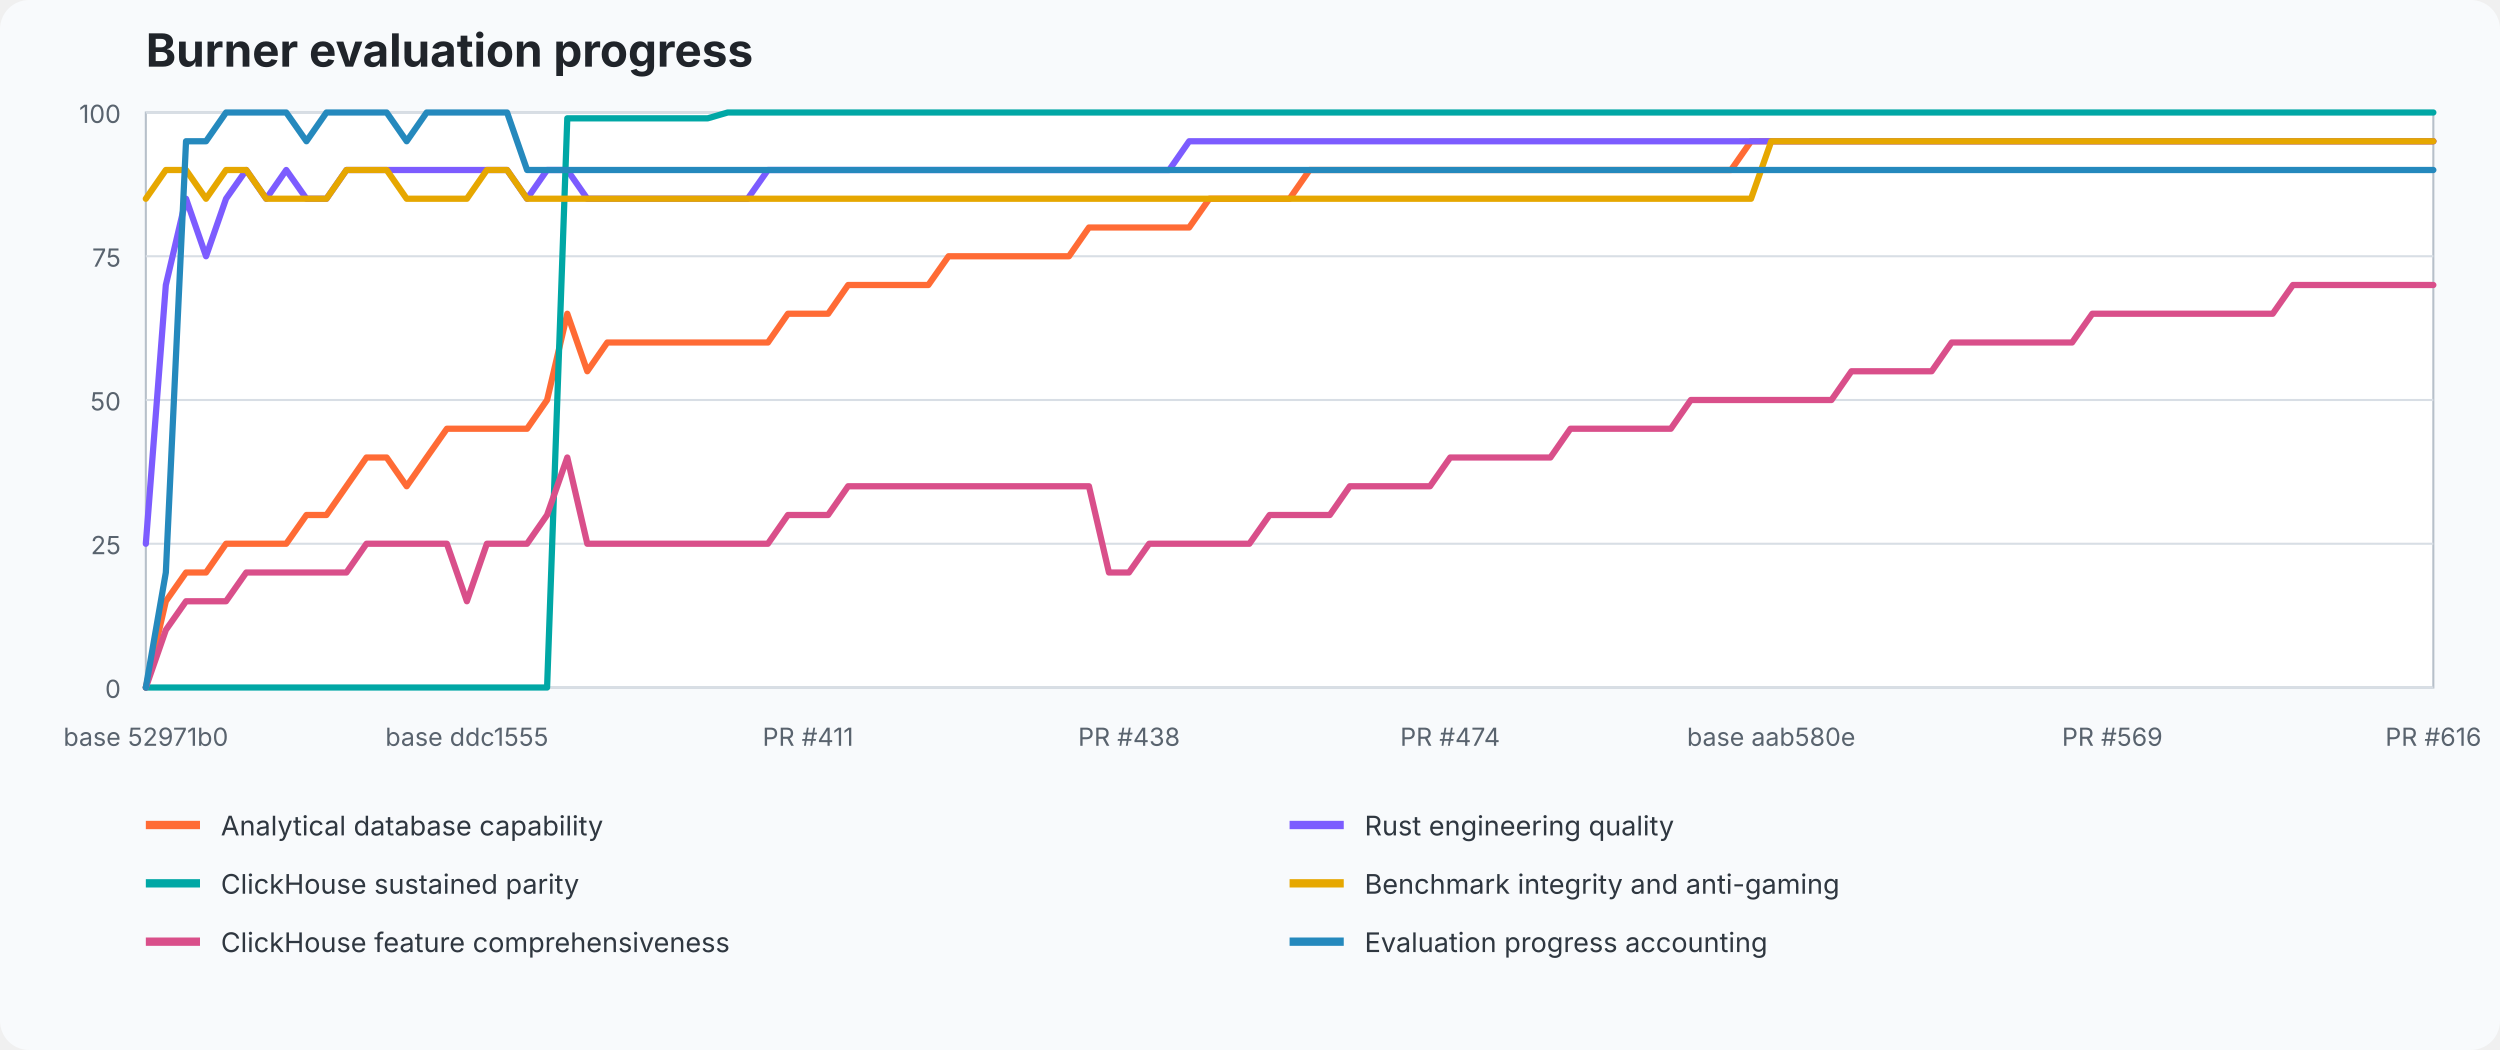
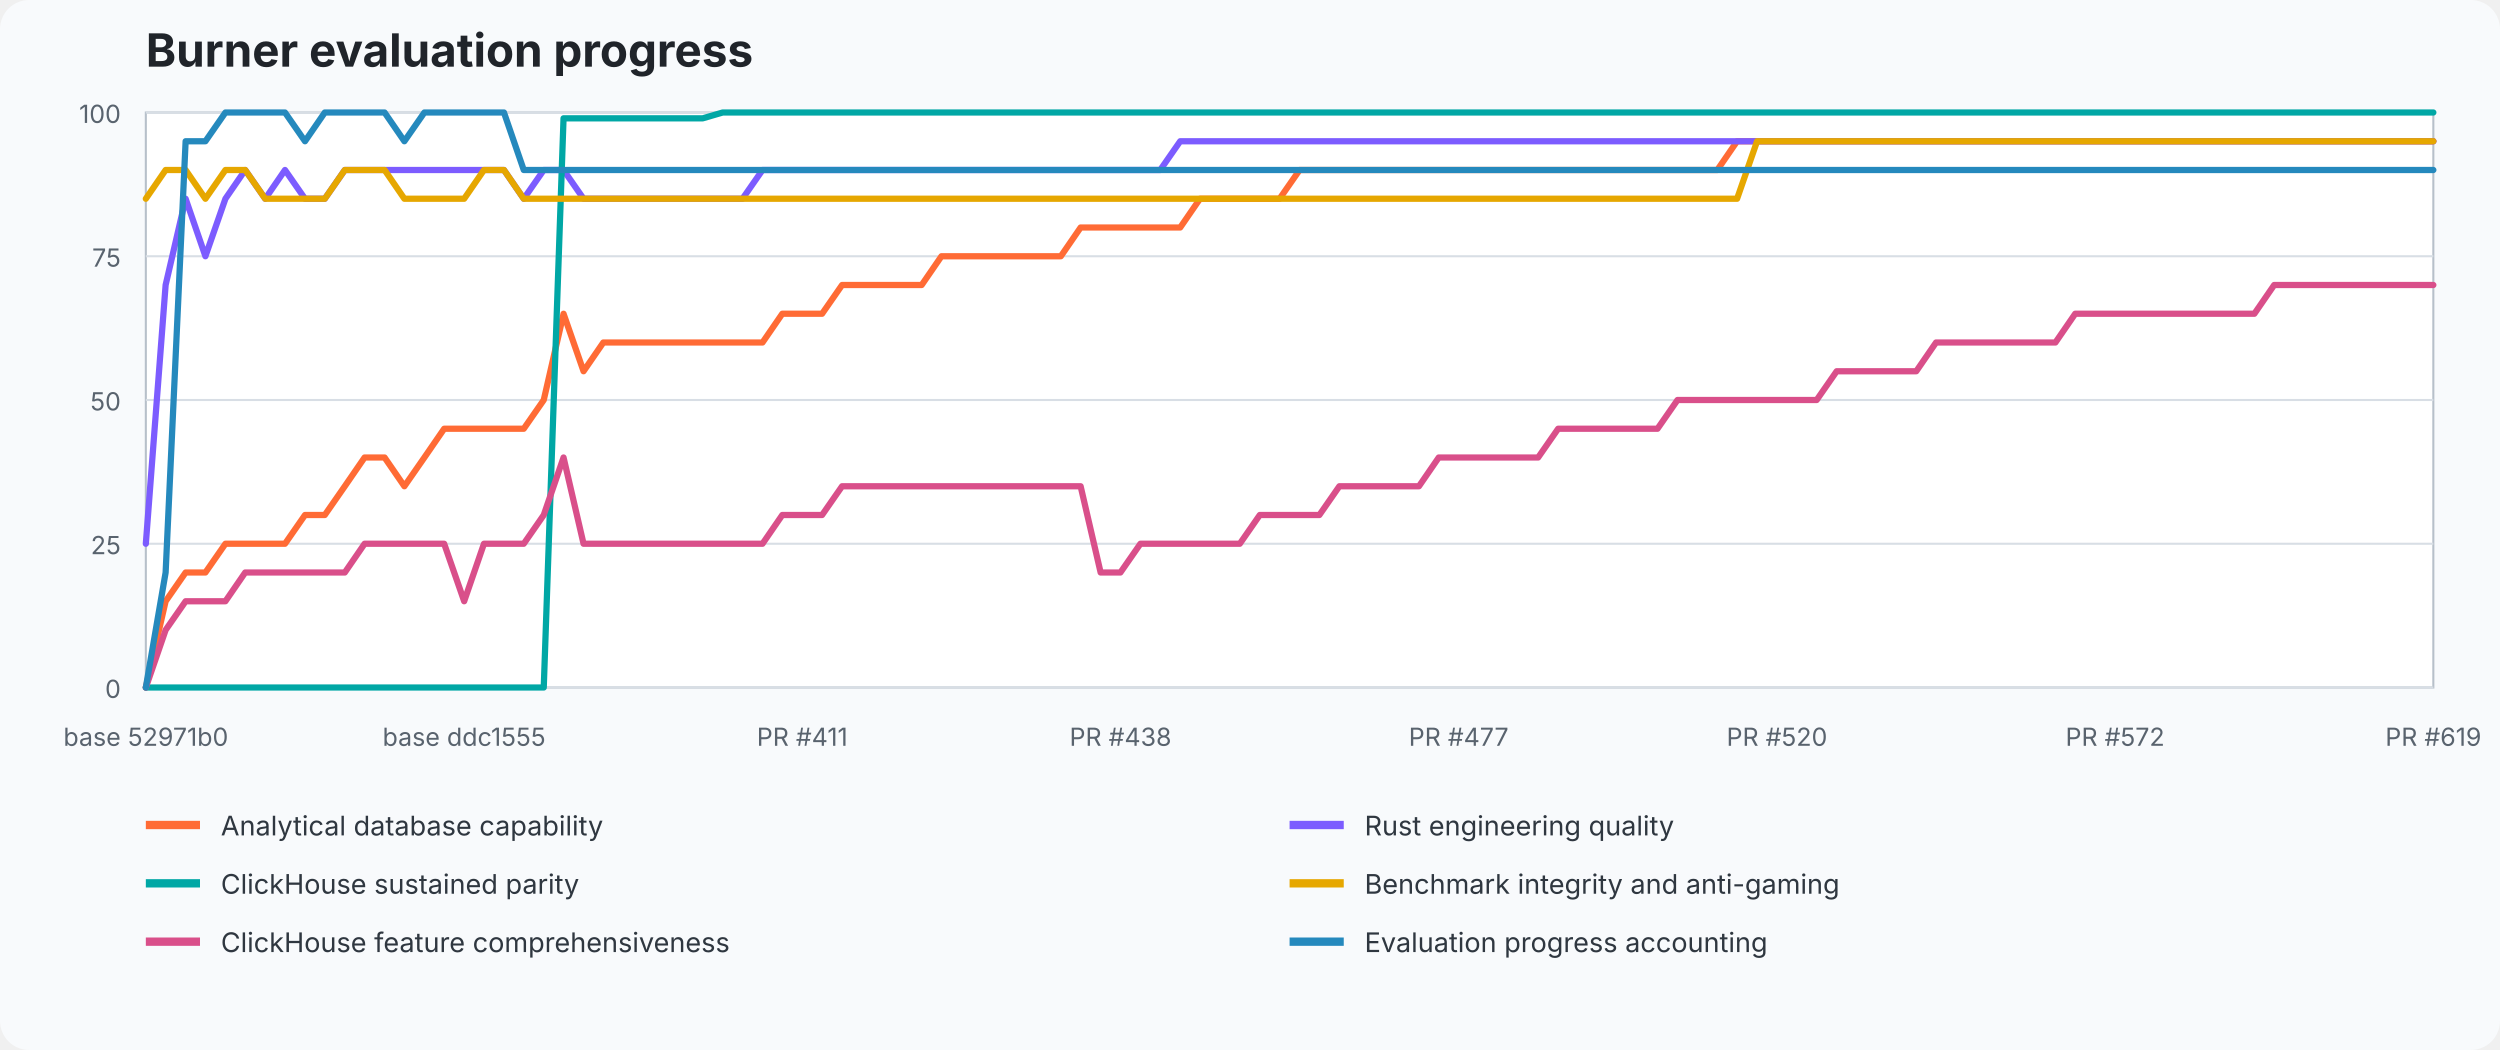
<svg xmlns="http://www.w3.org/2000/svg" width="1200" height="504" viewBox="0 0 1200 504" role="img" aria-labelledby="title desc">
  <style>text{font-family:ui-sans-serif,system-ui,-apple-system,BlinkMacSystemFont,"Segoe UI",sans-serif}.title{font-size:22px;font-weight:700;fill:#20242a}.axis{font-size:12px;fill:#59636e}.legend{font-size:13px;fill:#2f3740}.grid{stroke:#d8dee5;stroke-width:1}.plot{fill:#fff;stroke:#b7c0ca}</style>
  <rect width="100%" height="100%" fill="#f8fafc" rx="14" />
  <text x="70" y="32" class="title">Burner evaluation progress</text>
  <rect x="70" y="54" width="1098" height="276" class="plot" />
  <line x1="70" y1="330" x2="1168" y2="330" class="grid" />
  <text x="58" y="335" text-anchor="end" class="axis">0</text>
  <line x1="70" y1="261" x2="1168" y2="261" class="grid" />
  <text x="58" y="266" text-anchor="end" class="axis">25</text>
  <line x1="70" y1="192" x2="1168" y2="192" class="grid" />
  <text x="58" y="197" text-anchor="end" class="axis">50</text>
  <line x1="70" y1="123" x2="1168" y2="123" class="grid" />
  <text x="58" y="128" text-anchor="end" class="axis">75</text>
  <line x1="70" y1="54" x2="1168" y2="54" class="grid" />
  <text x="58" y="59" text-anchor="end" class="axis">100</text>
-   <polyline points="70.0,330.0 79.6,288.6 89.3,274.8 98.9,274.8 108.5,261.0 118.2,261.0 127.8,261.0 137.4,261.0 147.1,247.2 156.7,247.2 166.3,233.4 175.9,219.6 185.6,219.6 195.2,233.4 204.8,219.6 214.5,205.8 224.1,205.8 233.7,205.8 243.4,205.8 253.0,205.8 262.6,192.0 272.3,150.6 281.9,178.2 291.5,164.4 301.2,164.4 310.8,164.4 320.4,164.4 330.1,164.4 339.7,164.4 349.3,164.4 358.9,164.4 368.6,164.4 378.2,150.6 387.8,150.6 397.5,150.6 407.1,136.8 416.7,136.8 426.4,136.8 436.0,136.8 445.6,136.8 455.3,123.0 464.9,123.0 474.5,123.0 484.2,123.0 493.8,123.0 503.4,123.0 513.1,123.0 522.7,109.2 532.3,109.2 541.9,109.2 551.6,109.2 561.2,109.2 570.8,109.2 580.5,95.4 590.1,95.4 599.7,95.4 609.4,95.4 619.0,95.4 628.6,81.6 638.3,81.6 647.9,81.6 657.5,81.6 667.2,81.6 676.8,81.6 686.4,81.6 696.1,81.6 705.7,81.6 715.3,81.6 724.9,81.6 734.6,81.6 744.2,81.6 753.8,81.6 763.5,81.6 773.1,81.6 782.7,81.6 792.4,81.6 802.0,81.6 811.6,81.6 821.3,81.6 830.9,81.6 840.5,67.8 850.2,67.8 859.8,67.8 869.4,67.8 879.1,67.8 888.7,67.8 898.3,67.8 907.9,67.8 917.6,67.8 927.2,67.8 936.8,67.8 946.5,67.8 956.1,67.8 965.7,67.8 975.4,67.8 985.0,67.8 994.6,67.8 1004.3,67.8 1013.9,67.8 1023.5,67.8 1033.2,67.8 1042.8,67.8 1052.4,67.8 1062.1,67.8 1071.7,67.8 1081.3,67.8 1090.9,67.8 1100.6,67.8 1110.2,67.8 1119.8,67.8 1129.5,67.8 1139.1,67.8 1148.7,67.8 1158.4,67.8 1168.0,67.8" fill="none" stroke="#ff6b35" stroke-width="3" stroke-linejoin="round" stroke-linecap="round" />
-   <polyline points="70.0,261.0 79.6,136.8 89.3,95.4 98.9,123.0 108.5,95.4 118.2,81.6 127.8,95.4 137.4,81.6 147.1,95.4 156.7,95.4 166.3,81.6 175.9,81.6 185.6,81.6 195.2,81.6 204.8,81.6 214.5,81.6 224.1,81.6 233.7,81.6 243.4,81.6 253.0,95.4 262.6,81.6 272.3,81.6 281.9,95.4 291.5,95.4 301.2,95.4 310.8,95.4 320.4,95.4 330.1,95.4 339.7,95.4 349.3,95.4 358.9,95.4 368.6,81.6 378.2,81.6 387.8,81.6 397.5,81.6 407.1,81.6 416.7,81.6 426.4,81.6 436.0,81.6 445.6,81.6 455.3,81.6 464.9,81.6 474.5,81.6 484.2,81.6 493.8,81.6 503.4,81.6 513.1,81.6 522.7,81.6 532.3,81.6 541.9,81.6 551.6,81.6 561.2,81.6 570.8,67.8 580.5,67.8 590.1,67.8 599.7,67.8 609.4,67.8 619.0,67.8 628.6,67.8 638.3,67.8 647.9,67.8 657.5,67.8 667.2,67.8 676.8,67.8 686.4,67.8 696.1,67.8 705.7,67.8 715.3,67.8 724.9,67.8 734.6,67.8 744.2,67.8 753.8,67.8 763.5,67.8 773.1,67.8 782.7,67.8 792.4,67.8 802.0,67.8 811.6,67.8 821.3,67.8 830.9,67.8 840.5,67.8 850.2,67.8 859.8,67.8 869.4,67.8 879.1,67.8 888.7,67.8 898.3,67.8 907.9,67.8 917.6,67.8 927.2,67.8 936.8,67.8 946.5,67.8 956.1,67.8 965.7,67.8 975.4,67.8 985.0,67.8 994.6,67.8 1004.3,67.8 1013.9,67.8 1023.5,67.8 1033.2,67.8 1042.8,67.8 1052.4,67.8 1062.1,67.8 1071.7,67.8 1081.3,67.8 1090.9,67.8 1100.6,67.8 1110.2,67.8 1119.8,67.8 1129.5,67.8 1139.1,67.8 1148.7,67.8 1158.4,67.8 1168.0,67.8" fill="none" stroke="#7c5cff" stroke-width="3" stroke-linejoin="round" stroke-linecap="round" />
-   <polyline points="70.0,330.0 79.6,330.0 89.3,330.0 98.9,330.0 108.5,330.0 118.2,330.0 127.8,330.0 137.4,330.0 147.1,330.0 156.7,330.0 166.3,330.0 175.9,330.0 185.6,330.0 195.2,330.0 204.8,330.0 214.5,330.0 224.1,330.0 233.7,330.0 243.4,330.0 253.0,330.0 262.6,330.0 272.3,56.8 281.9,56.8 291.5,56.8 301.2,56.8 310.8,56.8 320.4,56.8 330.1,56.8 339.7,56.8 349.3,54.0 358.9,54.0 368.6,54.0 378.2,54.0 387.8,54.0 397.5,54.0 407.1,54.0 416.7,54.0 426.4,54.0 436.0,54.0 445.6,54.0 455.3,54.0 464.9,54.0 474.5,54.0 484.2,54.0 493.8,54.0 503.4,54.0 513.1,54.0 522.7,54.0 532.3,54.0 541.9,54.0 551.6,54.0 561.2,54.0 570.8,54.0 580.5,54.0 590.1,54.0 599.7,54.0 609.4,54.0 619.0,54.0 628.6,54.0 638.3,54.0 647.9,54.0 657.5,54.0 667.2,54.0 676.8,54.0 686.4,54.0 696.1,54.0 705.7,54.0 715.3,54.0 724.9,54.0 734.6,54.0 744.2,54.0 753.8,54.0 763.5,54.0 773.1,54.0 782.7,54.0 792.4,54.0 802.0,54.0 811.6,54.0 821.3,54.0 830.9,54.0 840.5,54.0 850.2,54.0 859.8,54.0 869.4,54.0 879.1,54.0 888.7,54.0 898.3,54.0 907.9,54.0 917.6,54.0 927.2,54.0 936.8,54.0 946.5,54.0 956.1,54.0 965.7,54.0 975.4,54.0 985.0,54.0 994.6,54.0 1004.3,54.0 1013.9,54.0 1023.5,54.0 1033.2,54.0 1042.8,54.0 1052.4,54.0 1062.1,54.0 1071.7,54.0 1081.3,54.0 1090.9,54.0 1100.6,54.0 1110.2,54.0 1119.8,54.0 1129.5,54.0 1139.1,54.0 1148.7,54.0 1158.4,54.0 1168.0,54.0" fill="none" stroke="#00a7a5" stroke-width="3" stroke-linejoin="round" stroke-linecap="round" />
-   <polyline points="70.0,95.4 79.6,81.6 89.3,81.6 98.9,95.4 108.5,81.6 118.2,81.6 127.8,95.4 137.4,95.4 147.1,95.4 156.7,95.4 166.3,81.6 175.9,81.6 185.6,81.6 195.2,95.4 204.8,95.4 214.5,95.4 224.1,95.4 233.7,81.6 243.4,81.6 253.0,95.4 262.6,95.4 272.3,95.4 281.9,95.4 291.5,95.4 301.2,95.4 310.8,95.4 320.4,95.4 330.1,95.4 339.7,95.4 349.3,95.4 358.9,95.4 368.6,95.4 378.2,95.4 387.8,95.4 397.5,95.4 407.1,95.4 416.7,95.4 426.4,95.4 436.0,95.4 445.6,95.4 455.3,95.4 464.9,95.4 474.5,95.4 484.2,95.4 493.8,95.4 503.4,95.4 513.1,95.4 522.7,95.4 532.3,95.4 541.9,95.4 551.6,95.4 561.2,95.4 570.8,95.4 580.5,95.4 590.1,95.4 599.7,95.4 609.4,95.4 619.0,95.4 628.6,95.4 638.3,95.4 647.9,95.4 657.5,95.4 667.2,95.4 676.8,95.4 686.4,95.4 696.1,95.4 705.7,95.4 715.3,95.4 724.9,95.4 734.6,95.4 744.2,95.4 753.8,95.4 763.5,95.4 773.1,95.4 782.7,95.4 792.4,95.4 802.0,95.4 811.6,95.4 821.3,95.4 830.9,95.4 840.5,95.4 850.2,67.8 859.8,67.8 869.4,67.8 879.1,67.8 888.7,67.8 898.3,67.8 907.9,67.8 917.6,67.8 927.2,67.8 936.8,67.8 946.5,67.8 956.1,67.8 965.7,67.8 975.4,67.8 985.0,67.8 994.6,67.8 1004.3,67.8 1013.9,67.8 1023.5,67.8 1033.2,67.8 1042.8,67.8 1052.4,67.8 1062.1,67.8 1071.7,67.8 1081.3,67.8 1090.9,67.8 1100.6,67.8 1110.2,67.8 1119.8,67.8 1129.5,67.8 1139.1,67.8 1148.7,67.8 1158.4,67.8 1168.0,67.8" fill="none" stroke="#e6a700" stroke-width="3" stroke-linejoin="round" stroke-linecap="round" />
-   <polyline points="70.0,330.0 79.6,302.4 89.3,288.6 98.9,288.6 108.5,288.6 118.2,274.8 127.8,274.8 137.4,274.8 147.1,274.8 156.7,274.8 166.3,274.8 175.9,261.0 185.6,261.0 195.2,261.0 204.8,261.0 214.5,261.0 224.1,288.6 233.7,261.0 243.4,261.0 253.0,261.0 262.6,247.2 272.3,219.6 281.9,261.0 291.5,261.0 301.2,261.0 310.8,261.0 320.4,261.0 330.1,261.0 339.7,261.0 349.3,261.0 358.9,261.0 368.6,261.0 378.2,247.2 387.8,247.2 397.5,247.2 407.1,233.4 416.7,233.4 426.4,233.4 436.0,233.4 445.6,233.4 455.3,233.4 464.9,233.4 474.5,233.4 484.2,233.4 493.8,233.4 503.4,233.4 513.1,233.4 522.7,233.4 532.3,274.8 541.9,274.8 551.6,261.0 561.2,261.0 570.8,261.0 580.5,261.0 590.1,261.0 599.7,261.0 609.4,247.2 619.0,247.2 628.6,247.2 638.3,247.2 647.9,233.4 657.5,233.4 667.2,233.4 676.8,233.4 686.4,233.4 696.1,219.6 705.7,219.6 715.3,219.6 724.9,219.6 734.6,219.6 744.2,219.6 753.8,205.8 763.5,205.8 773.1,205.8 782.7,205.8 792.4,205.8 802.0,205.8 811.6,192.0 821.3,192.0 830.9,192.0 840.5,192.0 850.2,192.0 859.8,192.0 869.4,192.0 879.1,192.0 888.7,178.2 898.3,178.2 907.9,178.2 917.6,178.2 927.2,178.2 936.8,164.4 946.5,164.4 956.1,164.4 965.7,164.4 975.4,164.4 985.0,164.4 994.6,164.4 1004.3,150.6 1013.9,150.6 1023.5,150.6 1033.2,150.6 1042.8,150.6 1052.4,150.6 1062.1,150.6 1071.7,150.6 1081.3,150.6 1090.9,150.6 1100.6,136.8 1110.2,136.8 1119.8,136.8 1129.5,136.8 1139.1,136.8 1148.7,136.8 1158.4,136.8 1168.0,136.8" fill="none" stroke="#d94f8a" stroke-width="3" stroke-linejoin="round" stroke-linecap="round" />
-   <polyline points="70.0,330.0 79.6,274.8 89.3,67.8 98.9,67.8 108.5,54.0 118.2,54.0 127.8,54.0 137.4,54.0 147.1,67.8 156.7,54.0 166.3,54.0 175.9,54.0 185.6,54.0 195.2,67.8 204.8,54.0 214.5,54.0 224.1,54.0 233.7,54.0 243.4,54.0 253.0,81.6 262.6,81.6 272.3,81.6 281.9,81.6 291.5,81.6 301.2,81.6 310.8,81.6 320.4,81.6 330.1,81.6 339.7,81.6 349.3,81.6 358.9,81.6 368.6,81.6 378.2,81.6 387.8,81.6 397.5,81.6 407.1,81.6 416.7,81.6 426.4,81.6 436.0,81.6 445.6,81.6 455.3,81.6 464.9,81.6 474.5,81.6 484.2,81.6 493.8,81.6 503.4,81.6 513.1,81.6 522.7,81.6 532.3,81.6 541.9,81.6 551.6,81.6 561.2,81.6 570.8,81.6 580.5,81.6 590.1,81.6 599.7,81.6 609.4,81.6 619.0,81.6 628.6,81.6 638.3,81.6 647.9,81.6 657.5,81.6 667.2,81.6 676.8,81.6 686.4,81.6 696.1,81.6 705.7,81.6 715.3,81.6 724.9,81.6 734.6,81.6 744.2,81.6 753.8,81.6 763.5,81.6 773.1,81.6 782.7,81.6 792.4,81.6 802.0,81.6 811.6,81.6 821.3,81.6 830.9,81.6 840.5,81.6 850.2,81.6 859.8,81.6 869.4,81.6 879.1,81.6 888.7,81.6 898.3,81.6 907.9,81.6 917.6,81.6 927.2,81.6 936.8,81.6 946.5,81.6 956.1,81.6 965.7,81.6 975.4,81.6 985.0,81.6 994.6,81.6 1004.3,81.6 1013.9,81.6 1023.5,81.6 1033.2,81.6 1042.8,81.6 1052.4,81.6 1062.1,81.6 1071.7,81.6 1081.3,81.6 1090.9,81.6 1100.6,81.6 1110.2,81.6 1119.8,81.6 1129.5,81.6 1139.1,81.6 1148.7,81.6 1158.4,81.6 1168.0,81.6" fill="none" stroke="#2589bd" stroke-width="3" stroke-linejoin="round" stroke-linecap="round" />
+   <polyline points="70.0,330.0 79.5,288.6 89.1,274.8 98.6,274.8 108.2,261.0 117.7,261.0 127.3,261.0 136.8,261.0 146.4,247.2 155.9,247.2 165.5,233.4 175.0,219.6 184.6,219.6 194.1,233.4 203.7,219.6 213.2,205.8 222.8,205.8 232.3,205.8 241.9,205.8 251.4,205.8 261.0,192.0 270.5,150.6 280.1,178.2 289.6,164.4 299.1,164.4 308.7,164.4 318.2,164.4 327.8,164.4 337.3,164.4 346.9,164.4 356.4,164.4 366.0,164.4 375.5,150.6 385.1,150.6 394.6,150.6 404.2,136.8 413.7,136.8 423.3,136.8 432.8,136.8 442.4,136.8 451.9,123.0 461.5,123.0 471.0,123.0 480.6,123.0 490.1,123.0 499.7,123.0 509.2,123.0 518.7,109.2 528.3,109.2 537.8,109.2 547.4,109.2 556.9,109.2 566.5,109.2 576.0,95.4 585.6,95.4 595.1,95.4 604.7,95.4 614.2,95.4 623.8,81.6 633.3,81.6 642.9,81.6 652.4,81.6 662.0,81.6 671.5,81.6 681.1,81.6 690.6,81.6 700.2,81.6 709.7,81.6 719.3,81.6 728.8,81.6 738.3,81.6 747.9,81.6 757.4,81.6 767.0,81.6 776.5,81.6 786.1,81.6 795.6,81.6 805.2,81.6 814.7,81.6 824.3,81.6 833.8,67.8 843.4,67.8 852.9,67.8 862.5,67.8 872.0,67.8 881.6,67.8 891.1,67.8 900.7,67.8 910.2,67.8 919.8,67.8 929.3,67.8 938.9,67.8 948.4,67.8 957.9,67.8 967.5,67.8 977.0,67.8 986.6,67.8 996.1,67.8 1005.7,67.8 1015.2,67.8 1024.8,67.8 1034.3,67.8 1043.9,67.8 1053.4,67.8 1063.0,67.8 1072.5,67.8 1082.1,67.8 1091.6,67.8 1101.2,67.8 1110.7,67.8 1120.3,67.8 1129.8,67.8 1139.4,67.8 1148.9,67.8 1158.5,67.8 1168.0,67.8" fill="none" stroke="#ff6b35" stroke-width="3" stroke-linejoin="round" stroke-linecap="round" />
+   <polyline points="70.0,261.0 79.5,136.8 89.1,95.4 98.6,123.0 108.2,95.4 117.7,81.6 127.3,95.4 136.8,81.6 146.4,95.4 155.9,95.4 165.5,81.6 175.0,81.6 184.6,81.6 194.1,81.6 203.7,81.6 213.2,81.6 222.8,81.6 232.3,81.6 241.9,81.6 251.4,95.4 261.0,81.6 270.5,81.6 280.1,95.4 289.6,95.4 299.1,95.4 308.7,95.4 318.2,95.4 327.8,95.4 337.3,95.4 346.9,95.4 356.4,95.4 366.0,81.6 375.5,81.6 385.1,81.6 394.6,81.6 404.2,81.6 413.7,81.6 423.3,81.6 432.8,81.6 442.4,81.6 451.9,81.6 461.5,81.6 471.0,81.6 480.6,81.6 490.1,81.6 499.7,81.6 509.2,81.6 518.7,81.6 528.3,81.6 537.8,81.6 547.4,81.6 556.9,81.6 566.5,67.8 576.0,67.8 585.6,67.8 595.1,67.8 604.7,67.8 614.2,67.8 623.8,67.8 633.3,67.8 642.9,67.8 652.4,67.8 662.0,67.8 671.5,67.8 681.1,67.8 690.6,67.8 700.2,67.8 709.7,67.8 719.3,67.8 728.8,67.8 738.3,67.8 747.9,67.8 757.4,67.8 767.0,67.8 776.5,67.8 786.1,67.8 795.6,67.8 805.2,67.8 814.7,67.8 824.3,67.8 833.8,67.8 843.4,67.8 852.9,67.8 862.5,67.8 872.0,67.8 881.6,67.8 891.1,67.8 900.7,67.8 910.2,67.8 919.8,67.8 929.3,67.8 938.9,67.8 948.4,67.8 957.9,67.8 967.5,67.8 977.0,67.8 986.6,67.8 996.1,67.8 1005.7,67.8 1015.2,67.8 1024.8,67.8 1034.3,67.8 1043.9,67.8 1053.4,67.8 1063.0,67.8 1072.5,67.8 1082.1,67.8 1091.6,67.8 1101.2,67.8 1110.7,67.8 1120.3,67.8 1129.8,67.8 1139.4,67.8 1148.9,67.8 1158.5,67.8 1168.0,67.8" fill="none" stroke="#7c5cff" stroke-width="3" stroke-linejoin="round" stroke-linecap="round" />
+   <polyline points="70.0,330.0 79.5,330.0 89.1,330.0 98.6,330.0 108.2,330.0 117.7,330.0 127.3,330.0 136.8,330.0 146.4,330.0 155.9,330.0 165.5,330.0 175.0,330.0 184.6,330.0 194.1,330.0 203.7,330.0 213.2,330.0 222.8,330.0 232.3,330.0 241.9,330.0 251.4,330.0 261.0,330.0 270.5,56.8 280.1,56.8 289.6,56.8 299.1,56.8 308.7,56.8 318.2,56.8 327.8,56.8 337.3,56.8 346.9,54.0 356.4,54.0 366.0,54.0 375.5,54.0 385.1,54.0 394.6,54.0 404.2,54.0 413.7,54.0 423.3,54.0 432.8,54.0 442.4,54.0 451.9,54.0 461.5,54.0 471.0,54.0 480.6,54.0 490.1,54.0 499.7,54.0 509.2,54.0 518.7,54.0 528.3,54.0 537.8,54.0 547.4,54.0 556.9,54.0 566.5,54.0 576.0,54.0 585.6,54.0 595.1,54.0 604.7,54.0 614.2,54.0 623.8,54.0 633.3,54.0 642.9,54.0 652.4,54.0 662.0,54.0 671.5,54.0 681.1,54.0 690.6,54.0 700.2,54.0 709.7,54.0 719.3,54.0 728.8,54.0 738.3,54.0 747.9,54.0 757.4,54.0 767.0,54.0 776.5,54.0 786.1,54.0 795.6,54.0 805.2,54.0 814.7,54.0 824.3,54.0 833.8,54.0 843.4,54.0 852.9,54.0 862.5,54.0 872.0,54.0 881.6,54.0 891.1,54.0 900.7,54.0 910.2,54.0 919.8,54.0 929.3,54.0 938.9,54.0 948.4,54.0 957.9,54.0 967.5,54.0 977.0,54.0 986.6,54.0 996.1,54.0 1005.7,54.0 1015.2,54.0 1024.8,54.0 1034.3,54.0 1043.9,54.0 1053.4,54.0 1063.0,54.0 1072.5,54.0 1082.1,54.0 1091.6,54.0 1101.2,54.0 1110.7,54.0 1120.3,54.0 1129.8,54.0 1139.4,54.0 1148.9,54.0 1158.5,54.0 1168.0,54.0" fill="none" stroke="#00a7a5" stroke-width="3" stroke-linejoin="round" stroke-linecap="round" />
+   <polyline points="70.0,95.4 79.5,81.6 89.1,81.6 98.6,95.4 108.2,81.6 117.7,81.6 127.3,95.4 136.8,95.4 146.4,95.4 155.9,95.4 165.5,81.6 175.0,81.6 184.6,81.6 194.1,95.4 203.7,95.4 213.2,95.4 222.8,95.4 232.3,81.6 241.9,81.6 251.4,95.4 261.0,95.4 270.5,95.4 280.1,95.4 289.6,95.4 299.1,95.4 308.7,95.4 318.2,95.4 327.8,95.4 337.3,95.4 346.9,95.4 356.4,95.4 366.0,95.4 375.5,95.4 385.1,95.4 394.6,95.4 404.2,95.4 413.7,95.4 423.3,95.4 432.8,95.4 442.4,95.4 451.9,95.4 461.5,95.4 471.0,95.4 480.6,95.4 490.1,95.4 499.7,95.4 509.2,95.4 518.7,95.4 528.3,95.4 537.8,95.4 547.4,95.4 556.9,95.4 566.5,95.4 576.0,95.4 585.6,95.4 595.1,95.4 604.7,95.4 614.2,95.4 623.8,95.4 633.3,95.4 642.9,95.4 652.4,95.4 662.0,95.4 671.5,95.4 681.1,95.4 690.6,95.4 700.2,95.4 709.7,95.4 719.3,95.4 728.8,95.4 738.3,95.4 747.9,95.4 757.4,95.4 767.0,95.4 776.5,95.4 786.1,95.4 795.6,95.4 805.2,95.4 814.7,95.4 824.3,95.4 833.8,95.4 843.4,67.8 852.9,67.8 862.5,67.8 872.0,67.8 881.6,67.8 891.1,67.8 900.7,67.8 910.2,67.8 919.8,67.8 929.3,67.8 938.9,67.8 948.4,67.8 957.9,67.8 967.5,67.8 977.0,67.8 986.6,67.8 996.1,67.8 1005.7,67.8 1015.2,67.8 1024.8,67.8 1034.3,67.8 1043.9,67.8 1053.4,67.8 1063.0,67.8 1072.5,67.8 1082.1,67.8 1091.6,67.8 1101.2,67.8 1110.7,67.8 1120.3,67.8 1129.8,67.8 1139.4,67.8 1148.9,67.8 1158.5,67.8 1168.0,67.8" fill="none" stroke="#e6a700" stroke-width="3" stroke-linejoin="round" stroke-linecap="round" />
+   <polyline points="70.0,330.0 79.5,302.4 89.1,288.6 98.6,288.6 108.2,288.6 117.7,274.8 127.3,274.8 136.8,274.8 146.4,274.8 155.9,274.8 165.5,274.8 175.0,261.0 184.6,261.0 194.1,261.0 203.7,261.0 213.2,261.0 222.8,288.6 232.3,261.0 241.9,261.0 251.4,261.0 261.0,247.2 270.5,219.6 280.1,261.0 289.6,261.0 299.1,261.0 308.7,261.0 318.2,261.0 327.8,261.0 337.3,261.0 346.9,261.0 356.4,261.0 366.0,261.0 375.5,247.2 385.1,247.2 394.6,247.2 404.2,233.4 413.7,233.4 423.3,233.4 432.8,233.4 442.4,233.4 451.9,233.4 461.5,233.4 471.0,233.4 480.6,233.4 490.1,233.4 499.7,233.4 509.2,233.4 518.7,233.4 528.3,274.8 537.8,274.8 547.4,261.0 556.9,261.0 566.5,261.0 576.0,261.0 585.6,261.0 595.1,261.0 604.7,247.2 614.2,247.2 623.8,247.2 633.3,247.2 642.9,233.4 652.4,233.4 662.0,233.4 671.5,233.4 681.1,233.4 690.6,219.6 700.2,219.6 709.7,219.6 719.3,219.6 728.8,219.6 738.3,219.6 747.9,205.8 757.4,205.8 767.0,205.8 776.5,205.8 786.1,205.8 795.6,205.8 805.2,192.0 814.7,192.0 824.3,192.0 833.8,192.0 843.4,192.0 852.9,192.0 862.5,192.0 872.0,192.0 881.6,178.2 891.1,178.2 900.7,178.2 910.2,178.2 919.8,178.2 929.3,164.4 938.9,164.4 948.4,164.4 957.9,164.4 967.5,164.4 977.0,164.4 986.6,164.4 996.1,150.6 1005.7,150.6 1015.2,150.6 1024.8,150.6 1034.3,150.6 1043.9,150.6 1053.4,150.6 1063.0,150.6 1072.5,150.6 1082.1,150.6 1091.6,136.8 1101.2,136.8 1110.7,136.8 1120.3,136.8 1129.8,136.8 1139.4,136.8 1148.9,136.8 1158.5,136.8 1168.0,136.8" fill="none" stroke="#d94f8a" stroke-width="3" stroke-linejoin="round" stroke-linecap="round" />
+   <polyline points="70.0,330.0 79.5,274.8 89.1,67.8 98.6,67.8 108.2,54.0 117.7,54.0 127.3,54.0 136.8,54.0 146.4,67.8 155.9,54.0 165.5,54.0 175.0,54.0 184.6,54.0 194.1,67.8 203.7,54.0 213.2,54.0 222.8,54.0 232.3,54.0 241.9,54.0 251.4,81.6 261.0,81.6 270.5,81.6 280.1,81.6 289.6,81.6 299.1,81.6 308.7,81.6 318.2,81.6 327.8,81.6 337.3,81.6 346.9,81.6 356.4,81.6 366.0,81.6 375.5,81.6 385.1,81.6 394.6,81.6 404.2,81.6 413.7,81.6 423.3,81.6 432.8,81.6 442.4,81.6 451.9,81.6 461.5,81.6 471.0,81.6 480.6,81.6 490.1,81.6 499.7,81.6 509.2,81.6 518.7,81.6 528.3,81.6 537.8,81.6 547.4,81.6 556.9,81.6 566.5,81.6 576.0,81.6 585.6,81.6 595.1,81.6 604.7,81.6 614.2,81.6 623.8,81.6 633.3,81.6 642.9,81.6 652.4,81.6 662.0,81.6 671.5,81.6 681.1,81.6 690.6,81.6 700.2,81.6 709.7,81.6 719.3,81.6 728.8,81.6 738.3,81.6 747.9,81.6 757.4,81.6 767.0,81.6 776.5,81.6 786.1,81.6 795.6,81.6 805.2,81.6 814.7,81.6 824.3,81.6 833.8,81.6 843.4,81.6 852.9,81.6 862.5,81.6 872.0,81.6 881.6,81.6 891.1,81.6 900.7,81.6 910.2,81.6 919.8,81.6 929.3,81.6 938.9,81.6 948.4,81.6 957.9,81.6 967.5,81.6 977.0,81.6 986.6,81.6 996.1,81.6 1005.7,81.6 1015.2,81.6 1024.8,81.6 1034.3,81.6 1043.9,81.6 1053.4,81.6 1063.0,81.6 1072.5,81.6 1082.1,81.6 1091.6,81.6 1101.2,81.6 1110.7,81.6 1120.3,81.6 1129.8,81.6 1139.4,81.6 1148.9,81.6 1158.5,81.6 1168.0,81.6" fill="none" stroke="#2589bd" stroke-width="3" stroke-linejoin="round" stroke-linecap="round" />
  <text x="70" y="358" text-anchor="middle" class="axis">base 52971b0</text>
-   <text x="224.105" y="358" text-anchor="middle" class="axis">base ddc1555</text>
-   <text x="387.842" y="358" text-anchor="middle" class="axis">PR #411</text>
-   <text x="541.947" y="358" text-anchor="middle" class="axis">PR #438</text>
-   <text x="696.053" y="358" text-anchor="middle" class="axis">PR #474</text>
-   <text x="850.158" y="358" text-anchor="middle" class="axis">base aab580e</text>
-   <text x="1013.895" y="358" text-anchor="middle" class="axis">PR #569</text>
-   <text x="1168" y="358" text-anchor="middle" class="axis">PR #616</text>
+   <text x="222.765" y="358" text-anchor="middle" class="axis">base ddc1555</text>
+   <text x="385.078" y="358" text-anchor="middle" class="axis">PR #411</text>
+   <text x="537.843" y="358" text-anchor="middle" class="axis">PR #438</text>
+   <text x="700.157" y="358" text-anchor="middle" class="axis">PR #477</text>
+   <text x="852.922" y="358" text-anchor="middle" class="axis">PR #520</text>
+   <text x="1015.235" y="358" text-anchor="middle" class="axis">PR #572</text>
+   <text x="1168" y="358" text-anchor="middle" class="axis">PR #619</text>
  <line x1="70" y1="396" x2="96" y2="396" stroke="#ff6b35" stroke-width="4" />
  <text x="106" y="401" class="legend">Analytical database capability</text>
  <line x1="619" y1="396" x2="645" y2="396" stroke="#7c5cff" stroke-width="4" />
  <text x="655" y="401" class="legend">Rust engineering quality</text>
  <line x1="70" y1="424" x2="96" y2="424" stroke="#00a7a5" stroke-width="4" />
  <text x="106" y="429" class="legend">ClickHouse sustained parity</text>
  <line x1="619" y1="424" x2="645" y2="424" stroke="#e6a700" stroke-width="4" />
  <text x="655" y="429" class="legend">Benchmark integrity and anti-gaming</text>
  <line x1="70" y1="452" x2="96" y2="452" stroke="#d94f8a" stroke-width="4" />
  <text x="106" y="457" class="legend">ClickHouse feature comprehensiveness</text>
  <line x1="619" y1="452" x2="645" y2="452" stroke="#2589bd" stroke-width="4" />
  <text x="655" y="457" class="legend">Evaluation progress accounting</text>
</svg>
